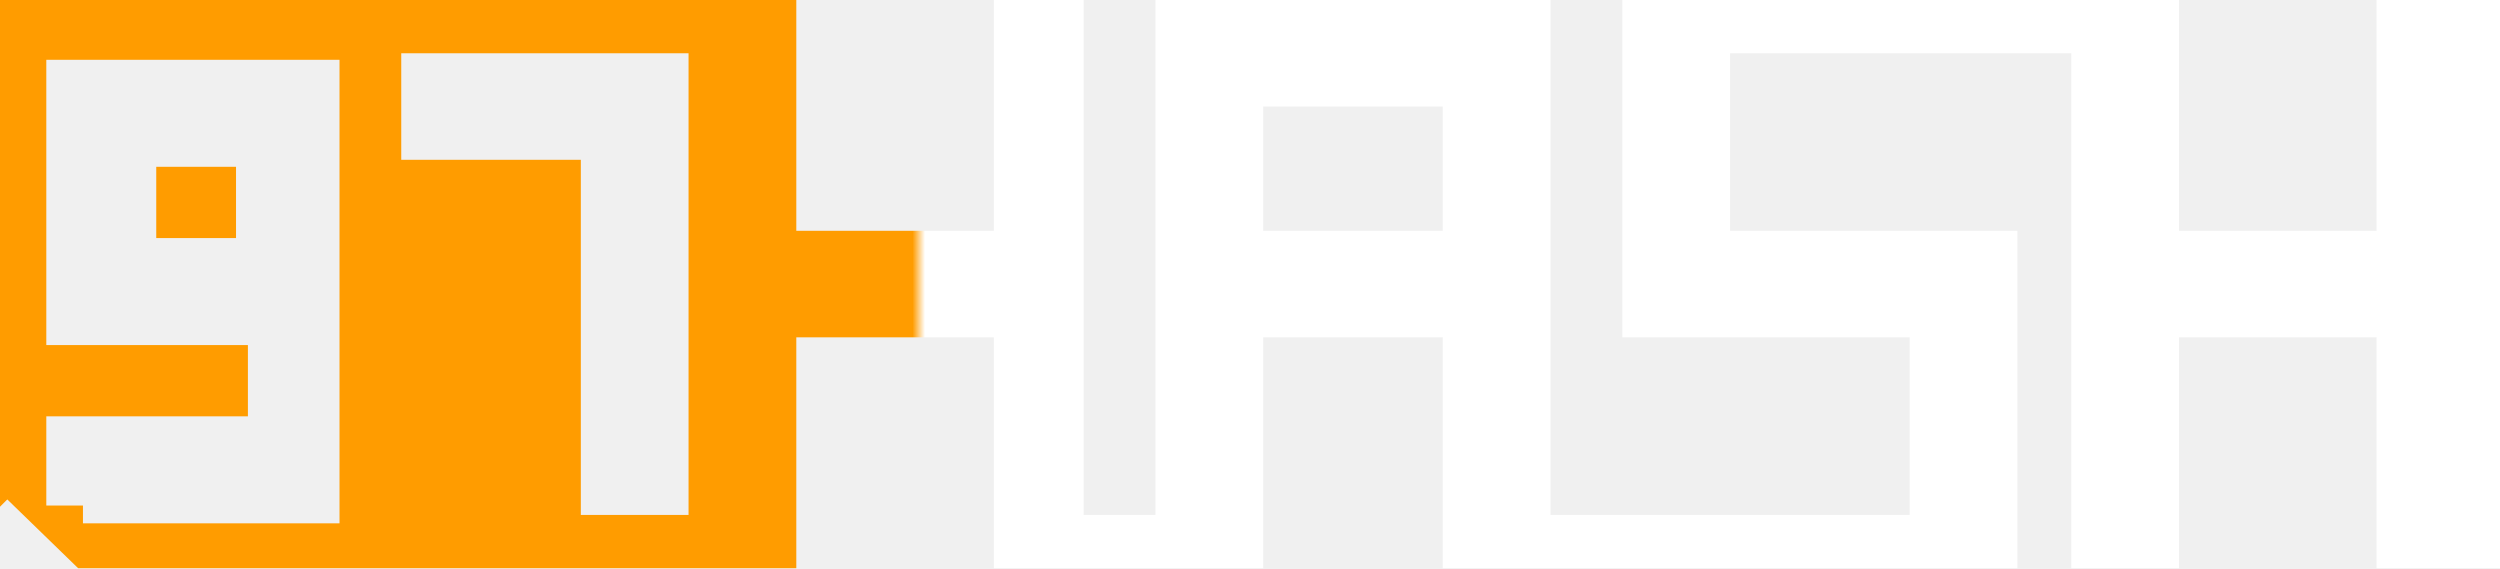
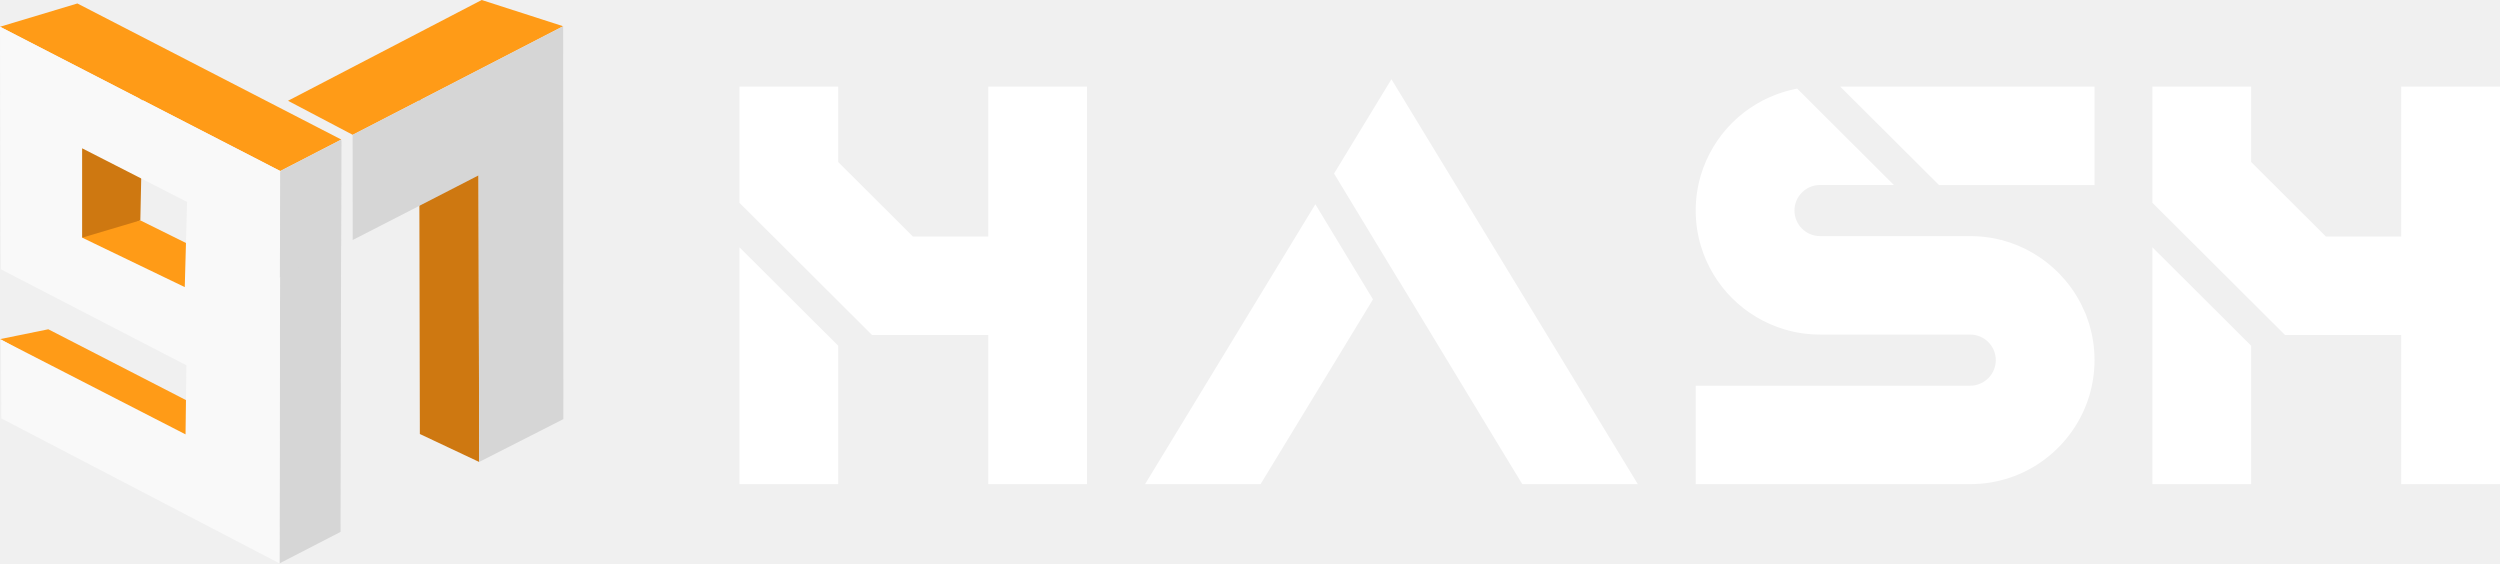
- <svg xmlns="http://www.w3.org/2000/svg" width="88" height="20" viewBox="0 0 88 20" fill="none">
-   <path fill-rule="evenodd" clip-rule="evenodd" d="M28.03 0H0V17.837L0.257 17.58L2.749 20H28.03V11.875H34.983V20H44.464V11.875H50.785V20H71.013V8.125H60.899V1.875H72.909V20H76.701V11.875H83.655V20H88V0H83.655V8.125H76.701V0H57.106V11.875H67.22V18.125H54.578V0H40.672V18.125H38.144V0H34.983V8.125H28.03V0ZM1.63 2.105H11.951V12.146V18.421H8.726H2.92V17.794H1.63V14.656H8.726V12.146H1.63V2.105ZM5.5 5.871H8.308V8.381H5.5V5.871ZM14.124 1.875H24.237V18.125H20.445V5.625H14.124V1.875ZM44.464 3.75H50.785V8.125H44.464V3.75Z" fill="url(#paint0_linear_547_13234)" />
-   <defs>
-     <linearGradient id="paint0_linear_547_13234" x1="88" y1="0" x2="0" y2="0" gradientUnits="userSpaceOnUse">
-       <stop offset="0.63" stop-color="white" />
-       <stop offset="0.635" stop-color="#FF9C00" />
-     </linearGradient>
-   </defs>
+ <svg xmlns="http://www.w3.org/2000/svg" width="284" height="64" viewBox="0 0 284 64" fill="none">
+   <path d="M0.026 38.519L5.489 37.406L28.011 48.992L21.557 50.592L0.026 38.519Z" fill="#FF9B17" />
+   <path d="M9.304 14.589L16.237 11.013L15.942 25.034L9.005 28.607L9.304 14.589Z" fill="#CE7811" />
+   <path d="M9.222 27.034L15.942 25.034L27.923 30.974L20.989 34.55L9.222 27.034Z" fill="#FF9B17" />
+   <path d="M38.771 15.853L38.609 15.937L31.838 19.429L30.695 18.842L30.682 18.832L16.23 11.393L15.864 11.206L-1.14441e-05 3.038L8.79 0.394L22.768 7.601L22.784 7.61L31.429 12.067L38.771 15.853Z" fill="#FF9B17" />
+   <path d="M38.771 15.852V15.985L38.748 27.929V28.193L38.687 60.424L31.753 64L31.837 19.429L38.609 15.936L38.771 15.852Z" fill="#D6D6D6" />
+   <path d="M30.695 18.843L30.682 18.833L16.23 11.394L15.864 11.207L-1.52588e-05 3.039L0.101 30.593L21.174 41.496L21.126 45.453L21.077 49.345L0.461 38.761L0.438 38.752L0.107 38.581L0.149 47.529L31.753 64.001L31.815 31.512L31.831 22.316L31.834 21.951L31.838 20.087V19.43L30.695 18.843ZM16.042 20.274L21.252 22.938L21.126 27.604L20.989 32.615L10.777 27.694L9.339 26.998L9.329 26.995V16.847L16.042 20.274Z" fill="#F9F9F9" />
+   <path d="M54.434 52.479L47.695 49.303L47.617 11.193L54.359 15.411L54.434 52.479Z" fill="#CE7811" />
+   <path d="M63.974 2.98L47.818 11.319L47.617 11.422L40.07 15.317L32.717 11.448L54.722 0L63.974 2.98Z" fill="#FF9B17" />
+   <path d="M38.771 15.985L38.749 27.929V27.948L31.815 31.512L31.792 31.525L31.831 22.315L31.834 21.951L31.844 19.561L38.736 16.004L38.771 15.985Z" fill="#D6D6D6" />
+   <path d="M64 47.612L54.434 52.478L54.359 19.925L47.643 23.379L40.066 27.265L40.06 15.314L47.617 11.422L47.818 11.319L63.974 2.979L64 47.612Z" fill="#D6D6D6" />
+   <path d="M123.486 9.838V55.001H112.266V38.053H99.063L84 23.037V9.838H95.216V18.404L103.71 26.872H112.266V9.838H123.486ZM84.003 28.094L95.219 39.275V55.001H84.003V28.094Z" fill="white" />
+   <path d="M149.425 23.201L155.971 34.008L143.199 55.001H130.078L149.425 23.201ZM186.057 55.001H172.935L170.216 50.532L151.548 19.715L158.067 9L186.057 55.001Z" fill="white" />
+   <path d="M237.352 36.886C237.741 38.188 237.938 39.541 237.938 40.911C237.938 42.295 237.737 43.665 237.338 44.979C236.482 47.818 234.695 50.368 232.312 52.162C229.847 54.018 226.907 54.997 223.809 54.997H192.635V43.816H223.809C225.414 43.816 226.722 42.515 226.722 40.911C226.722 39.308 225.417 38.007 223.809 38.007H206.765C205.377 38.007 204.003 37.806 202.685 37.409C200.463 36.742 198.42 35.523 196.772 33.88C195.124 32.237 193.901 30.2 193.232 27.985C192.833 26.671 192.632 25.304 192.632 23.918C192.632 22.534 192.833 21.164 193.232 19.85C193.901 17.639 195.124 15.598 196.772 13.955C198.42 12.312 200.463 11.094 202.685 10.427C203.017 10.328 203.347 10.239 203.67 10.17L204.155 10.062L215.14 21.013H206.765C205.16 21.013 203.851 22.314 203.851 23.918C203.851 25.518 205.157 26.822 206.765 26.822H223.809C223.874 26.822 223.94 26.822 224.006 26.826H224.056C224.095 26.826 224.141 26.829 224.188 26.829L224.286 26.832C224.441 26.839 224.58 26.842 224.708 26.852C224.745 26.855 224.781 26.855 224.814 26.858L224.896 26.865C224.929 26.868 224.965 26.872 225.002 26.872C225.031 26.875 225.058 26.878 225.081 26.878L225.11 26.881C225.272 26.895 225.42 26.911 225.559 26.927L225.578 26.931C225.671 26.944 225.76 26.954 225.852 26.967L225.895 26.973C226.027 26.993 226.165 27.016 226.32 27.042L226.485 27.072C226.607 27.095 226.722 27.118 226.838 27.144L226.877 27.154C227.022 27.187 227.167 27.22 227.312 27.259H227.391L227.507 27.308C227.543 27.318 227.576 27.328 227.612 27.338L227.642 27.348C227.764 27.381 227.882 27.417 228.001 27.453L228.034 27.463C228.271 27.538 228.509 27.617 228.739 27.703L228.815 27.732C228.967 27.788 229.118 27.851 229.273 27.913L229.309 27.93C229.487 28.005 229.665 28.084 229.84 28.166L229.847 28.169C229.906 28.199 229.962 28.225 230.015 28.252L230.028 28.258C230.127 28.307 230.229 28.36 230.331 28.413L230.344 28.419C230.552 28.527 230.75 28.636 230.938 28.748L230.948 28.754L231.257 28.942C231.402 29.034 231.538 29.119 231.663 29.201L231.692 29.221C231.831 29.316 231.969 29.411 232.098 29.503L232.157 29.549C232.431 29.75 232.701 29.96 232.955 30.177L232.968 30.187C233.064 30.266 233.162 30.354 233.275 30.456C233.34 30.515 233.406 30.578 233.476 30.64L233.502 30.666C233.525 30.686 233.545 30.706 233.568 30.729L233.68 30.837C233.713 30.87 233.749 30.903 233.782 30.936L233.789 30.942C233.845 30.998 233.898 31.054 233.954 31.11L233.963 31.12C234.164 31.327 234.362 31.544 234.553 31.767C234.593 31.813 234.633 31.859 234.672 31.909L234.794 32.056C234.824 32.093 234.853 32.129 234.883 32.168L234.909 32.201C234.952 32.257 234.995 32.313 235.038 32.365C235.051 32.382 235.061 32.395 235.074 32.411L235.12 32.474C235.199 32.579 235.279 32.687 235.358 32.796L235.377 32.825C235.433 32.904 235.486 32.98 235.536 33.055L235.552 33.081C235.595 33.147 235.641 33.216 235.684 33.282L235.766 33.41C235.997 33.775 236.211 34.149 236.406 34.531L236.449 34.619C236.574 34.869 236.696 35.129 236.805 35.388L236.864 35.529C236.874 35.549 236.88 35.572 236.89 35.592L236.907 35.585L237.104 36.147C237.114 36.177 237.128 36.209 237.137 36.239L237.141 36.246C237.157 36.295 237.177 36.347 237.193 36.397L237.362 36.883L237.352 36.886ZM237.938 9.838V21.02H220.269L209.049 9.838H237.938Z" fill="white" />
+   <path d="M284 9.838V55.001H272.78V38.053H259.577L244.514 23.037V9.838H255.73V18.404L264.224 26.872H272.78V9.838H284ZM244.514 28.094L255.73 39.275V55.001H244.514V28.094Z" fill="white" />
</svg>
